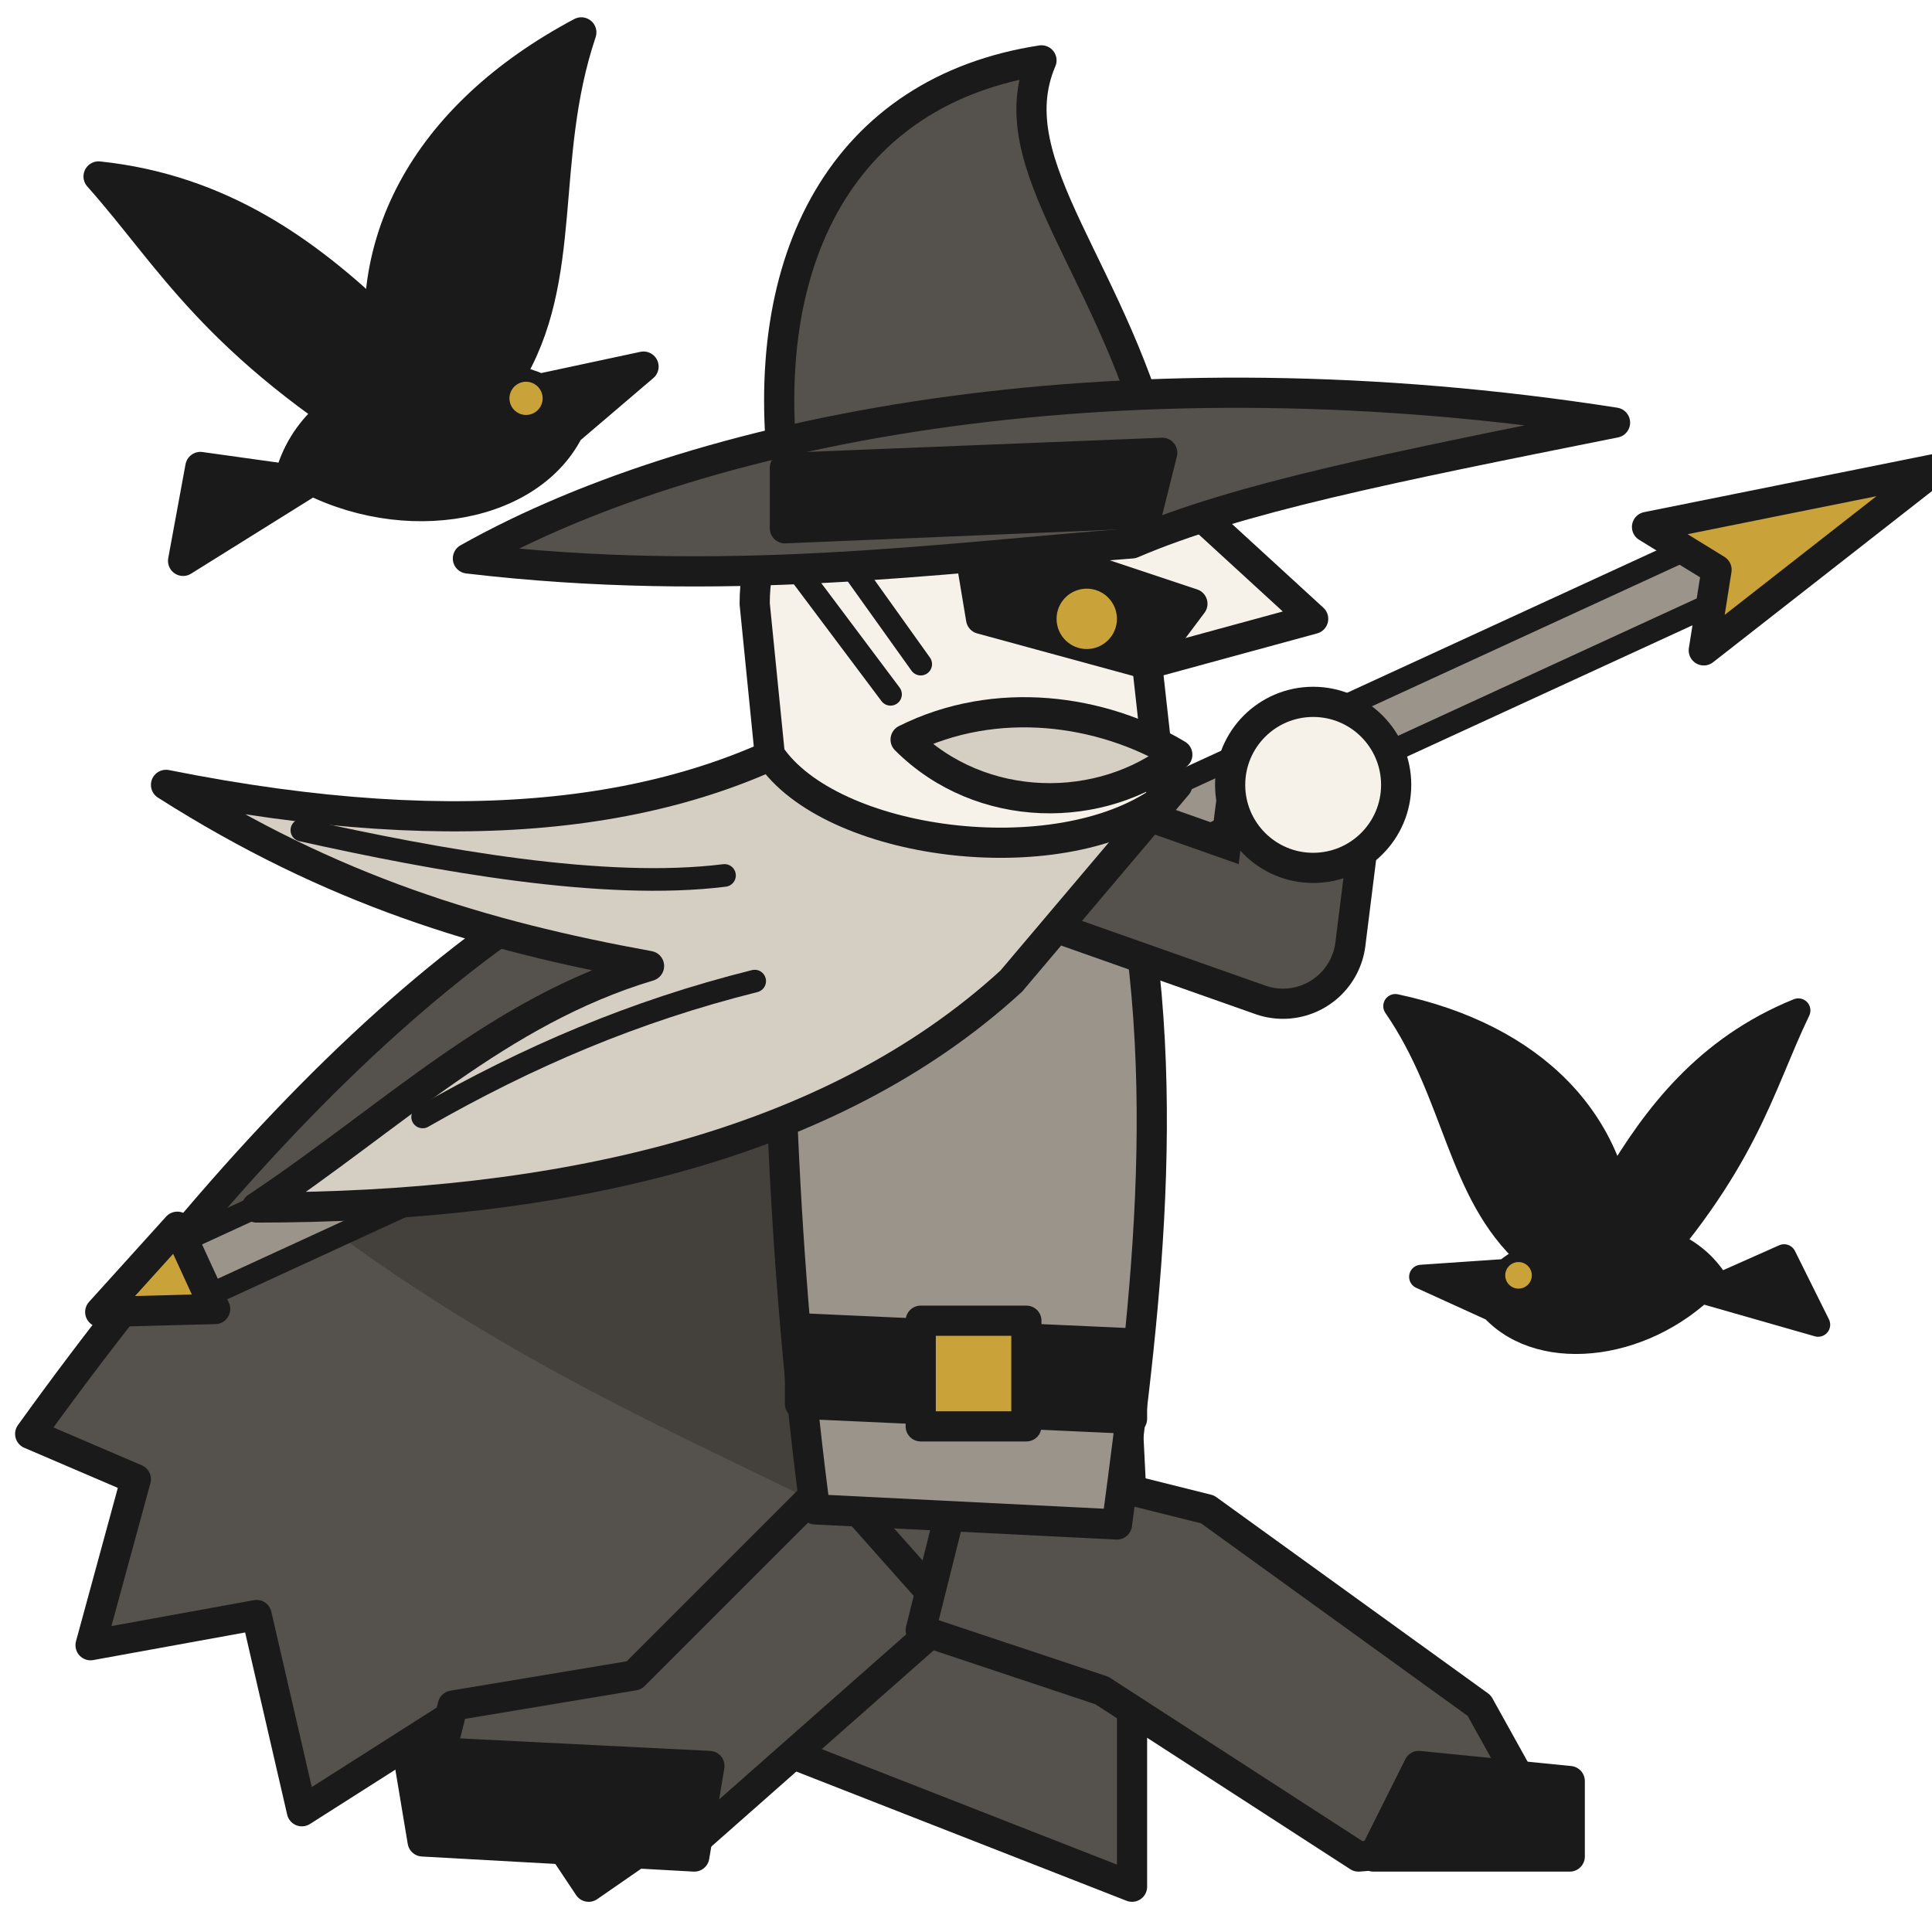
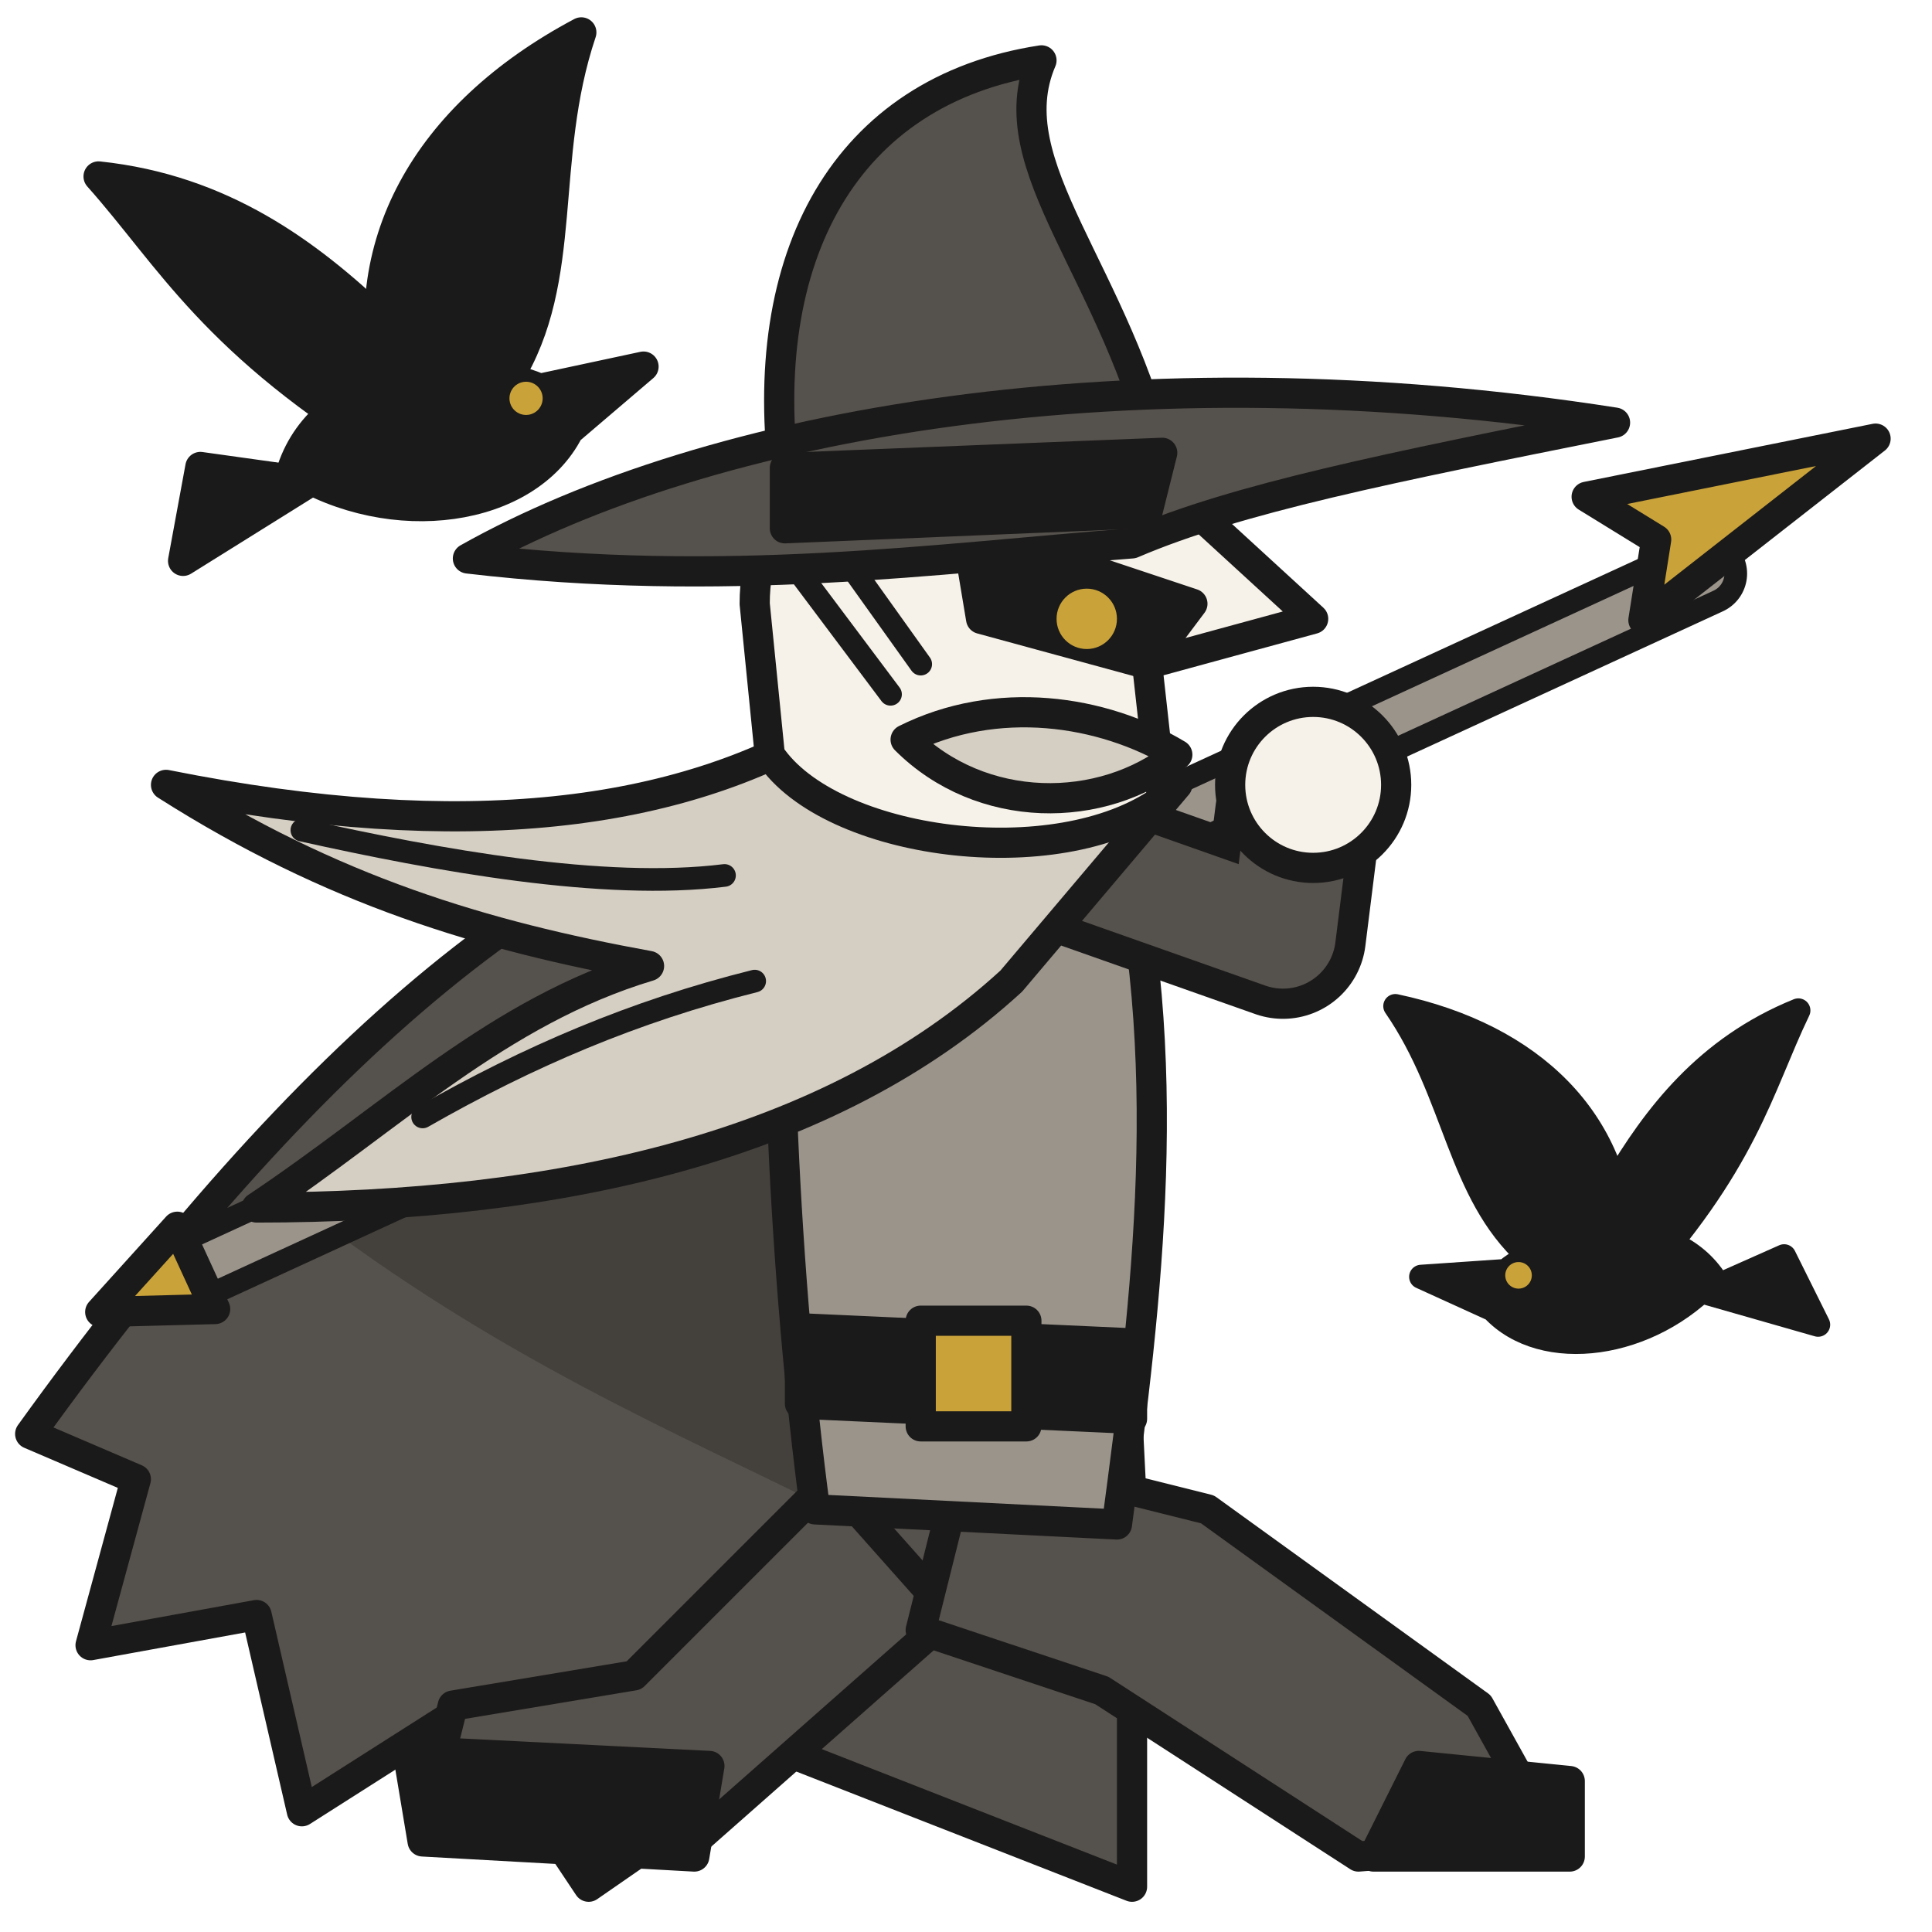
<svg xmlns="http://www.w3.org/2000/svg" viewBox="0 0 256 256">
  <style>.o{stroke:#1b1a1a;stroke-width:4;stroke-linejoin:round;stroke-linecap:round}.n{stroke:none}.t{fill:none;stroke:#1b1a1a;stroke-linecap:round;stroke-linejoin:round}.f{fill:none;stroke-linecap:round;stroke-linejoin:round}</style>
  <path class="o" fill="#55514c" d="M112 104 C76 108 40 140 4 190 L18 196 L12 218 L34 214 L40 240 L62 226 L78 250 L104 232 L150 250 L150 200 L146 120Z" />
  <path class="n" fill="#1b1a1a" opacity=".3" d="M40 160 C70 140 96 130 112 130 L110 200 C90 190 66 180 40 160Z" />
  <path class="o" fill="#55514c" d="M110 196 L84 222 L60 226 L56 242 L92 244 L126 214Z" />
  <path class="o" fill="#55514c" d="M128 192 L160 200 L196 226 L206 244 L180 246 L146 224 L122 216Z" />
  <path class="o" fill="#1b1a1a" d="M54 232 L94 234 L92 246 L56 244Z" />
  <path class="o" fill="#1b1a1a" d="M188 234 L208 236 L208 246 L182 246Z" />
  <path class="o" fill="#9a948b" d="M104 104 L148 108 C156 140 152 172 148 202 L108 200 C104 170 102 130 104 104Z" />
  <path class="o" fill="#1b1a1a" d="M106 176 L150 178 L150 188 L106 186Z" />
  <rect class="o" x="122" y="175" width="14" height="14" fill="#c9a23a" />
  <path class="t" style="stroke-width:11" d="M26 168 L226 76" />
  <path class="f" style="stroke:#9a948b;stroke-width:5" d="M26 168 L226 76" />
-   <path class="o" fill="#c9a23a" d="M0 -9 L38 0 L0 9 L6 0Z" transform="translate(222 78) rotate(-24.7)" />
+   <path class="o" fill="#c9a23a" d="M0 -9 L38 0 L0 9 L6 0Z" transform="translate(214 74) rotate(-24.7)" />
  <path class="o" fill="#c9a23a" d="M0 -6 L-14 0 L0 6Z" transform="translate(26 168) rotate(-24.7)" />
  <path class="t" style="stroke-width:22" d="M136 112 L170 124 L172 108" />
  <path class="f" style="stroke:#55514c;stroke-width:14" d="M136 112 L170 124 L172 108" />
  <circle class="o" cx="174" cy="104" r="11" fill="#f6f2e9" />
  <path class="o" fill="#d4cec3" d="M110 96 C90 108 62 112 22 104 C44 118 64 124 86 128 C66 134 52 148 34 160 C74 160 110 152 134 130 L156 104Z" />
  <path class="t" style="stroke-width:3" d="M96 116 C80 118 58 114 40 110 M100 130 C84 134 70 140 56 148" />
  <path class="o" fill="#f6f2e9" d="M100 80 C100 56 132 48 150 60 L174 82 L152 88 L154 106 C140 116 110 112 102 100Z" />
  <path class="o" fill="#1b1a1a" d="M128 70 L158 80 L152 88 L130 82Z" />
  <circle class="n" cx="144" cy="82" r="4" fill="#c9a23a" />
  <path class="t" style="stroke-width:3" d="M106 76 L118 92 M112 74 L122 88" />
  <path class="o" fill="#d4cec3" d="M120 98 C132 92 146 94 156 100 C146 108 130 108 120 98Z" />
  <path class="o" fill="#55514c" d="M104 64 C100 34 112 12 138 8 C132 22 148 36 154 62Z" />
  <path class="o" fill="#55514c" d="M62 74 C94 56 150 46 214 56 C184 62 164 66 150 72 C124 74 96 78 62 74Z" />
  <path class="o" fill="#1b1a1a" d="M104 62 L154 60 L152 68 L104 70Z" />
  <defs>
    <g id="rv">
      <path class="o" fill="#1b1a1a" d="M-8 -2 C-30 -20 -34 -32 -42 -44 C-26 -40 -16 -30 -8 -20Z" transform="translate(6 6)" />
      <path class="o" fill="#1b1a1a" d="M-14 6 L-32 14 L-28 2Z" />
      <path class="o" fill="#1b1a1a" d="M-16 4 C-10 -8 8 -8 18 -2 L32 -3 L21 4 C14 14 -4 14 -16 4Z" />
      <path class="o" fill="#1b1a1a" d="M-2 -4 C-4 -24 8 -40 30 -48 C22 -32 24 -16 14 -4Z" />
      <circle class="n" cx="16" cy="-1" r="2.2" fill="#c9a23a" />
    </g>
  </defs>
  <use href="#rv" transform="translate(54 56) rotate(-8)" />
  <use href="#rv" transform="translate(214 168) scale(-1 1) rotate(8) scale(.8)" />
</svg>
